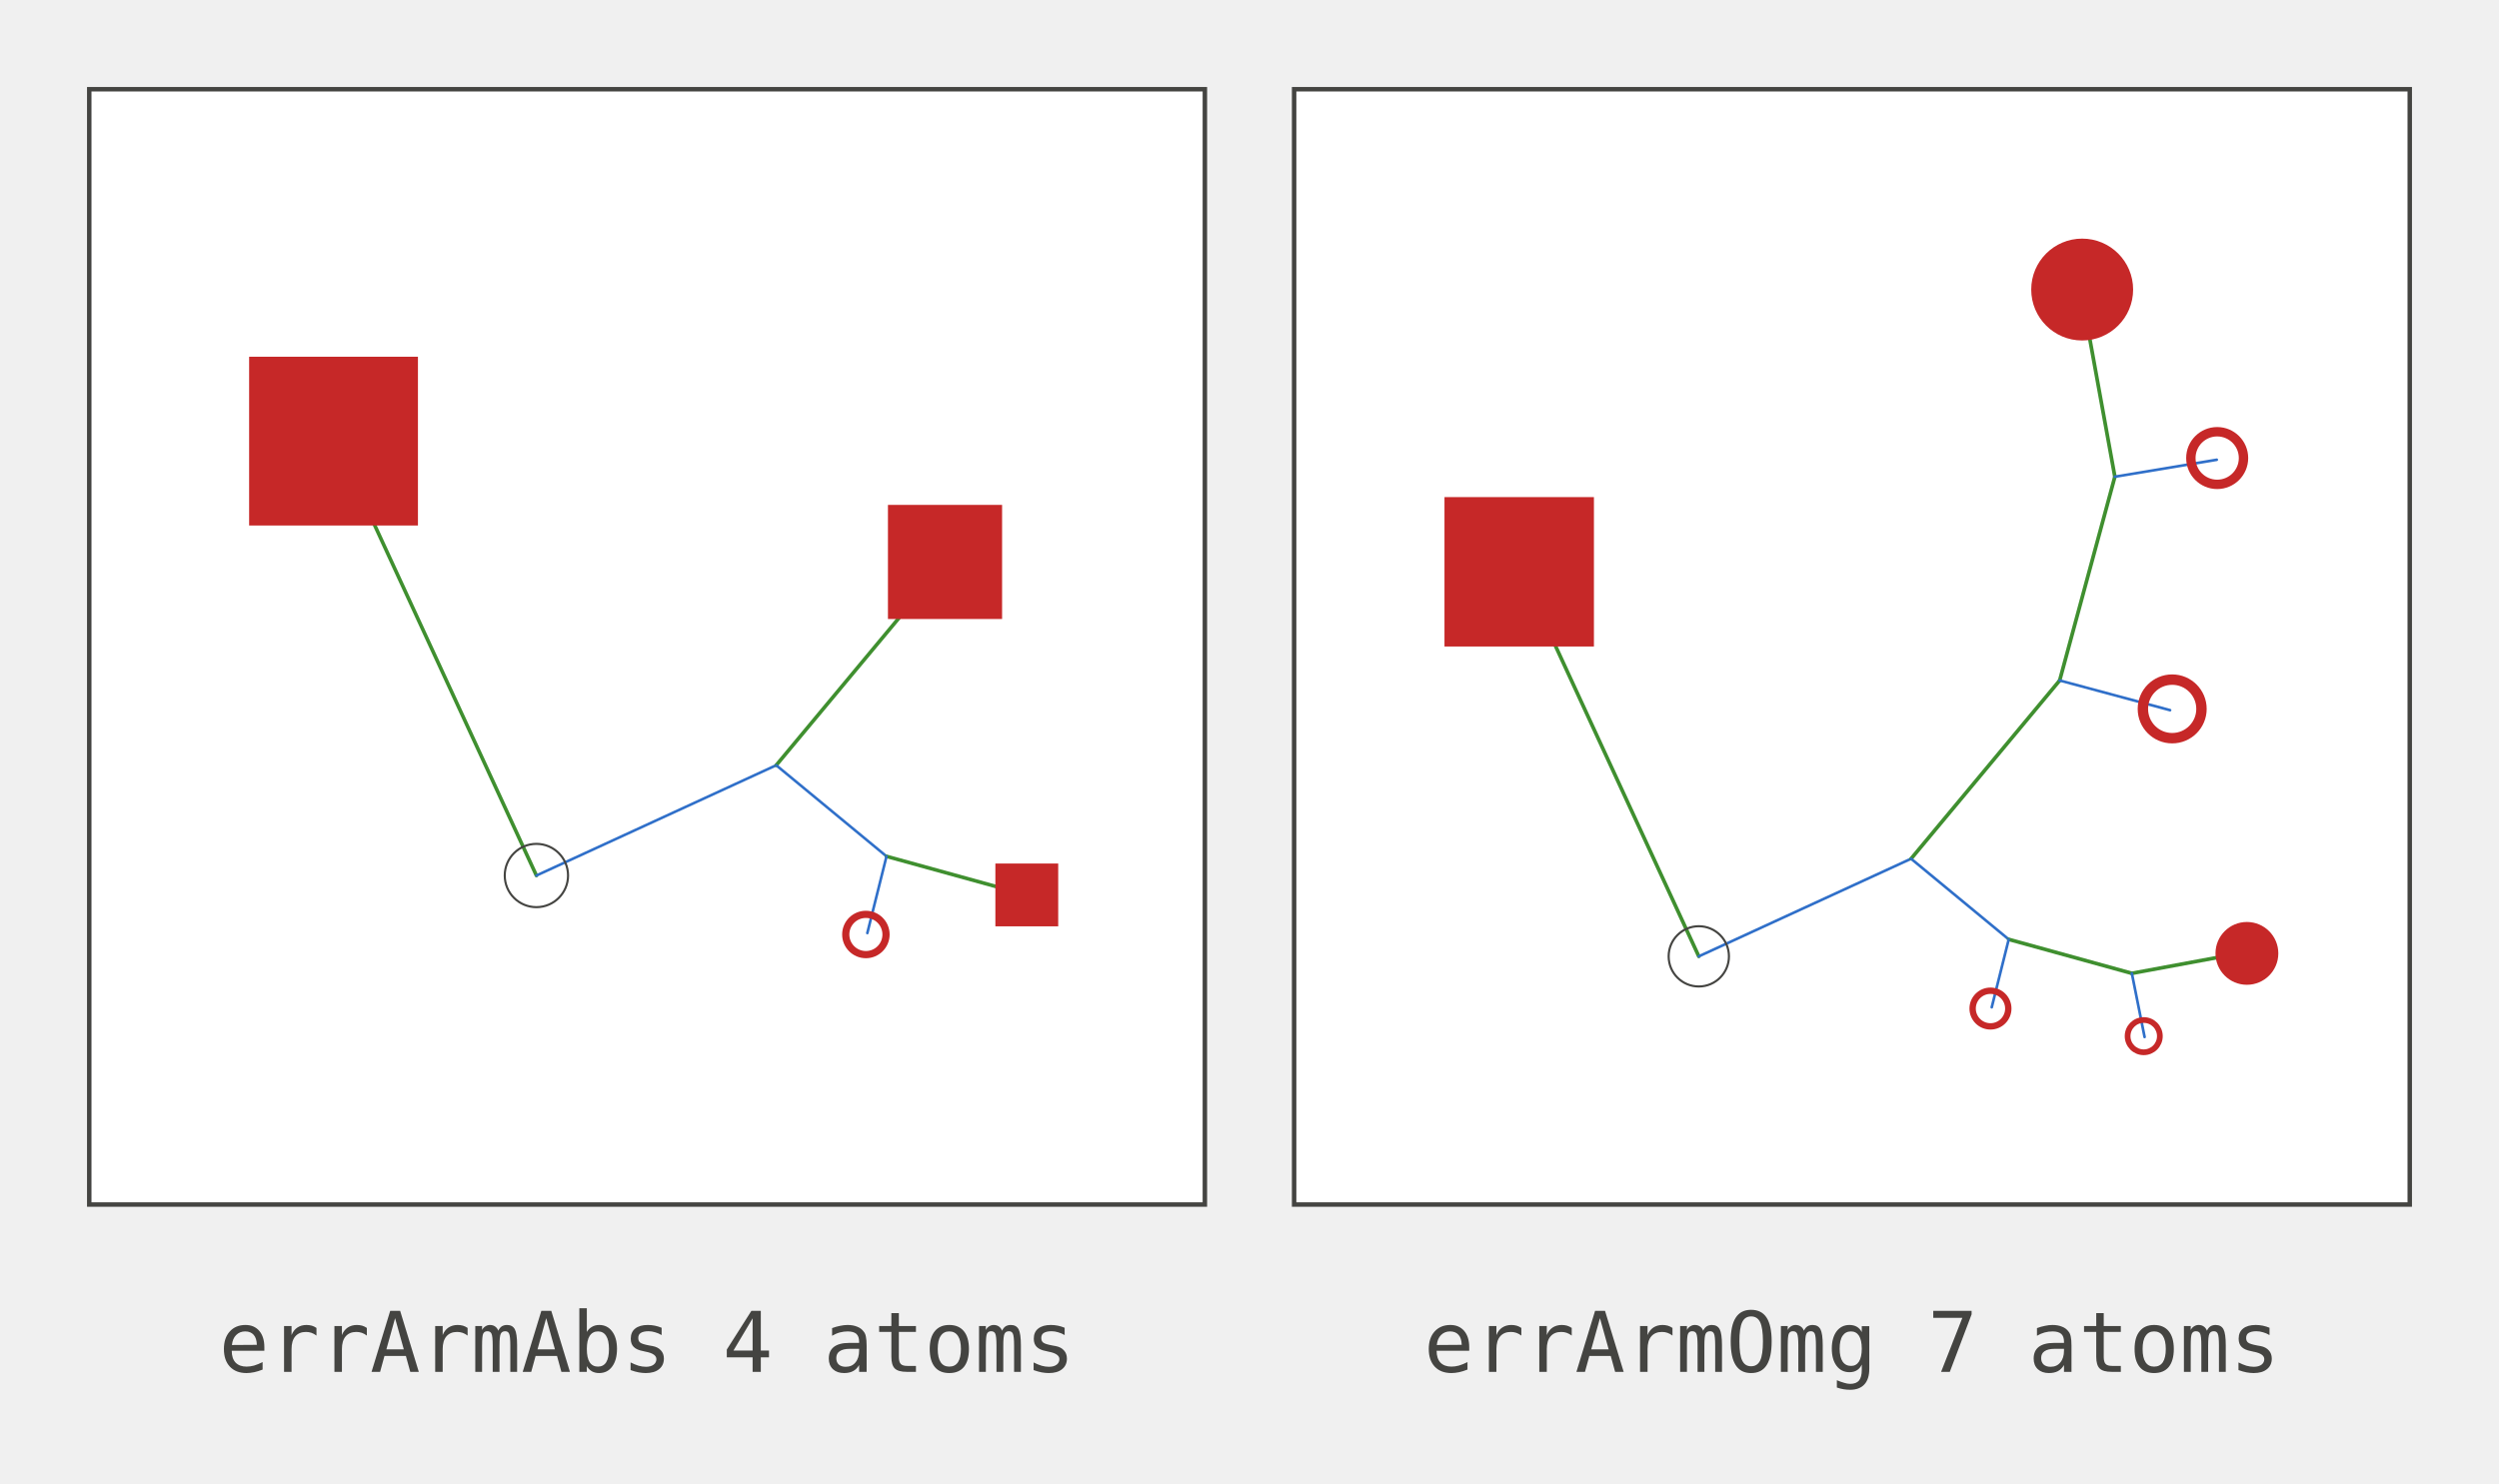
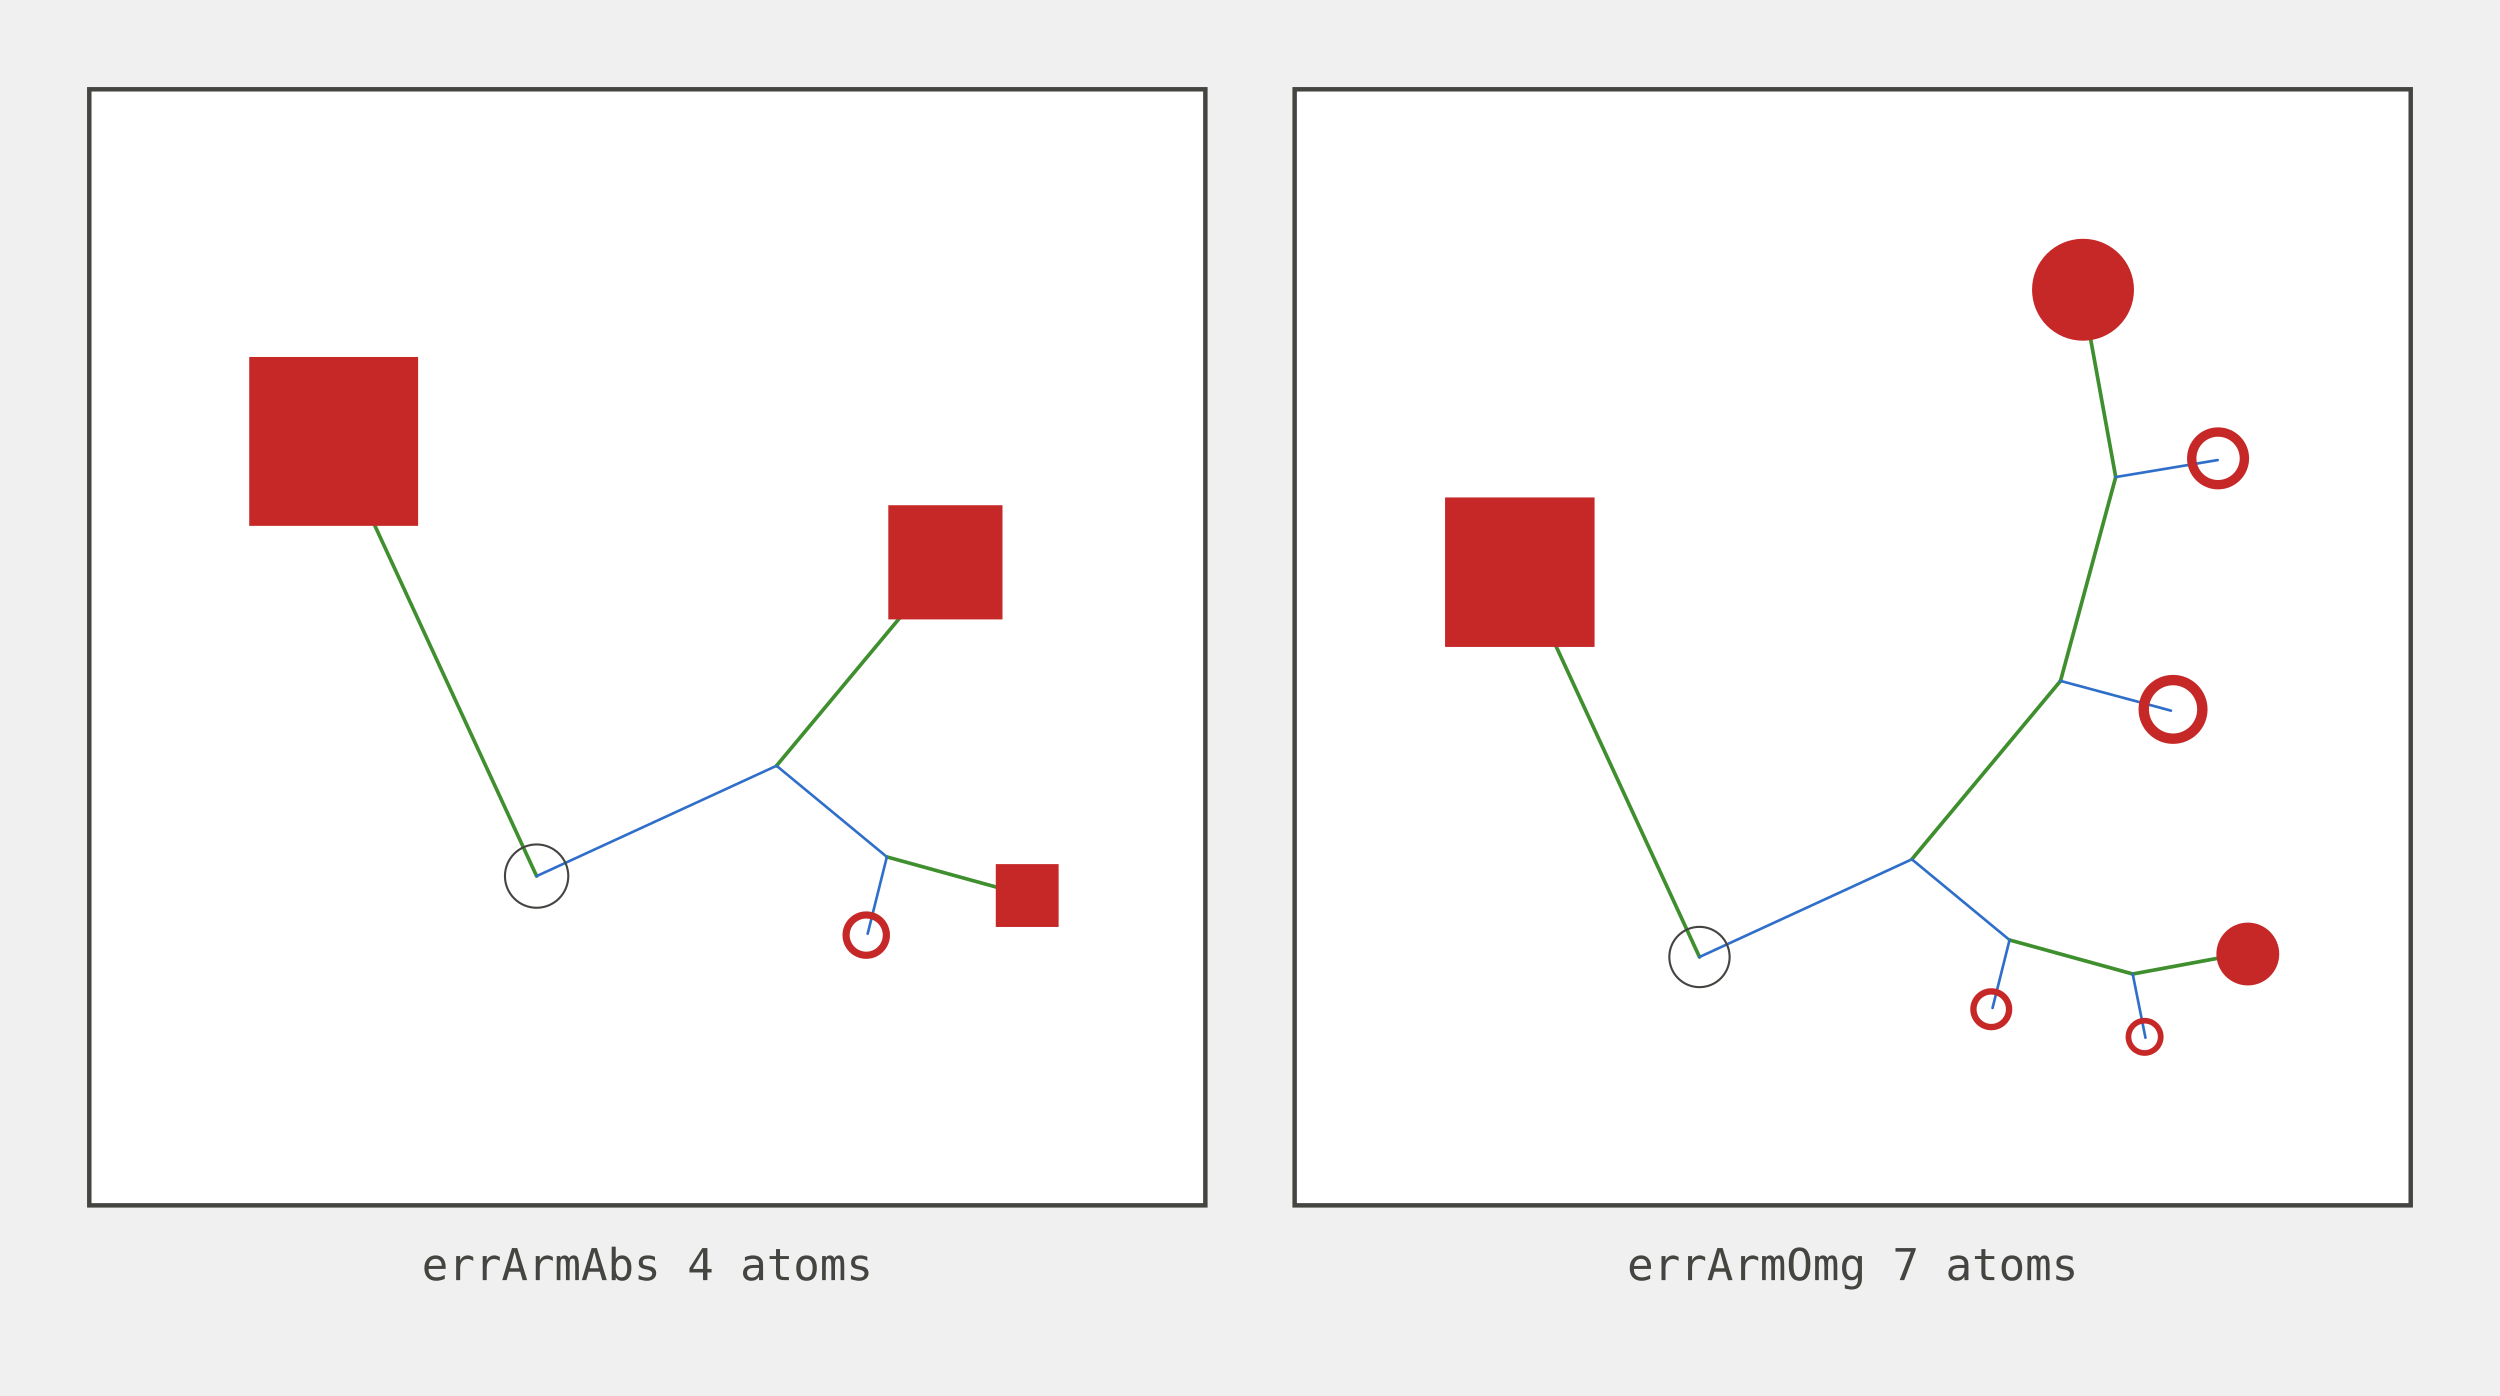
- <svg xmlns="http://www.w3.org/2000/svg" viewBox="0 0 224 133" width="100%" role="img" aria-label="The two arms of the authored site: errArmAbs, 4 atoms, and errArmOmg, 7 atoms">
+ <svg xmlns="http://www.w3.org/2000/svg" viewBox="0 0 224 125" width="100%" role="img" aria-label="The two arms of the authored site: errArmAbs, 4 atoms, and errArmOmg, 7 atoms">
  <rect x="8.0" y="8.0" width="100.0" height="100.0" fill="#FFFFFF" stroke="#444441" stroke-width="0.4" />
  <g transform="translate(48.081,78.499) scale(4.2989)">
    <line x1="0.0" y1="0.0" x2="-4.2" y2="-9.1" stroke="#3F8F2F" stroke-width="0.076" stroke-linecap="round" />
    <line x1="0.0" y1="0.0" x2="5.0" y2="-2.3" stroke="#2F6FC9" stroke-width="0.055" stroke-linecap="round" />
    <line x1="5.0" y1="-2.3" x2="8.5" y2="-6.5" stroke="#3F8F2F" stroke-width="0.076" stroke-linecap="round" />
    <line x1="5.0" y1="-2.3" x2="7.3" y2="-0.4" stroke="#2F6FC9" stroke-width="0.055" stroke-linecap="round" />
    <line x1="7.3" y1="-0.4" x2="10.2" y2="0.4" stroke="#3F8F2F" stroke-width="0.076" stroke-linecap="round" />
    <line x1="7.3" y1="-0.4" x2="6.9" y2="1.2" stroke="#2F6FC9" stroke-width="0.055" stroke-linecap="round" />
    <rect x="-5.99" y="-10.82" width="3.52" height="3.52" fill="#C62828" />
    <rect x="7.33" y="-7.73" width="2.38" height="2.38" fill="#C62828" />
    <rect x="9.57" y="-0.25" width="1.31" height="1.31" fill="#C62828" />
    <circle cx="6.87" cy="1.23" r="0.42" fill="none" stroke="#C62828" stroke-width="0.150" />
    <circle cx="0" cy="0" r="0.66" fill="none" stroke="#444441" stroke-width="0.044" />
  </g>
-   <text x="58.0" y="123.0" text-anchor="middle" font-family="IBM Plex Mono, Menlo, monospace" font-size="7.5" fill="#444441">errArmAbs  4 atoms</text>
+   <text x="58.0" y="114.7" text-anchor="middle" font-family="IBM Plex Mono, Menlo, monospace" font-size="3.95" fill="#444441">errArmAbs  4 atoms</text>
  <rect x="116.0" y="8.0" width="100.0" height="100.0" fill="#FFFFFF" stroke="#444441" stroke-width="0.4" />
  <g transform="translate(152.273,85.747) scale(3.8056)">
    <line x1="0.0" y1="0.0" x2="-4.2" y2="-9.1" stroke="#3F8F2F" stroke-width="0.087" stroke-linecap="round" />
    <line x1="0.0" y1="0.0" x2="5.0" y2="-2.3" stroke="#2F6FC9" stroke-width="0.063" stroke-linecap="round" />
    <line x1="5.0" y1="-2.3" x2="8.5" y2="-6.5" stroke="#3F8F2F" stroke-width="0.087" stroke-linecap="round" />
    <line x1="5.0" y1="-2.3" x2="7.3" y2="-0.4" stroke="#2F6FC9" stroke-width="0.063" stroke-linecap="round" />
    <line x1="8.5" y1="-6.5" x2="9.8" y2="-11.3" stroke="#3F8F2F" stroke-width="0.087" stroke-linecap="round" />
    <line x1="8.5" y1="-6.5" x2="11.1" y2="-5.8" stroke="#2F6FC9" stroke-width="0.063" stroke-linecap="round" />
    <line x1="9.8" y1="-11.3" x2="9.0" y2="-15.7" stroke="#3F8F2F" stroke-width="0.087" stroke-linecap="round" />
    <line x1="9.8" y1="-11.3" x2="12.2" y2="-11.7" stroke="#2F6FC9" stroke-width="0.063" stroke-linecap="round" />
    <line x1="7.3" y1="-0.4" x2="10.2" y2="0.4" stroke="#3F8F2F" stroke-width="0.087" stroke-linecap="round" />
    <line x1="7.3" y1="-0.4" x2="6.9" y2="1.2" stroke="#2F6FC9" stroke-width="0.063" stroke-linecap="round" />
    <line x1="10.2" y1="0.4" x2="12.9" y2="-0.1" stroke="#3F8F2F" stroke-width="0.087" stroke-linecap="round" />
    <line x1="10.2" y1="0.4" x2="10.5" y2="1.9" stroke="#2F6FC9" stroke-width="0.063" stroke-linecap="round" />
    <rect x="-5.99" y="-10.82" width="3.52" height="3.52" fill="#C62828" />
    <circle cx="9.03" cy="-15.71" r="1.20" fill="#C62828" />
    <circle cx="12.21" cy="-11.74" r="0.62" fill="none" stroke="#C62828" stroke-width="0.221" />
    <circle cx="11.15" cy="-5.83" r="0.69" fill="none" stroke="#C62828" stroke-width="0.245" />
    <circle cx="12.91" cy="-0.07" r="0.74" fill="#C62828" />
    <circle cx="10.48" cy="1.88" r="0.38" fill="none" stroke="#C62828" stroke-width="0.135" />
    <circle cx="6.87" cy="1.23" r="0.42" fill="none" stroke="#C62828" stroke-width="0.150" />
    <circle cx="0" cy="0" r="0.71" fill="none" stroke="#444441" stroke-width="0.050" />
  </g>
-   <text x="166.0" y="123.0" text-anchor="middle" font-family="IBM Plex Mono, Menlo, monospace" font-size="7.5" fill="#444441">errArmOmg  7 atoms</text>
+   <text x="166.0" y="114.7" text-anchor="middle" font-family="IBM Plex Mono, Menlo, monospace" font-size="3.95" fill="#444441">errArmOmg  7 atoms</text>
</svg>
